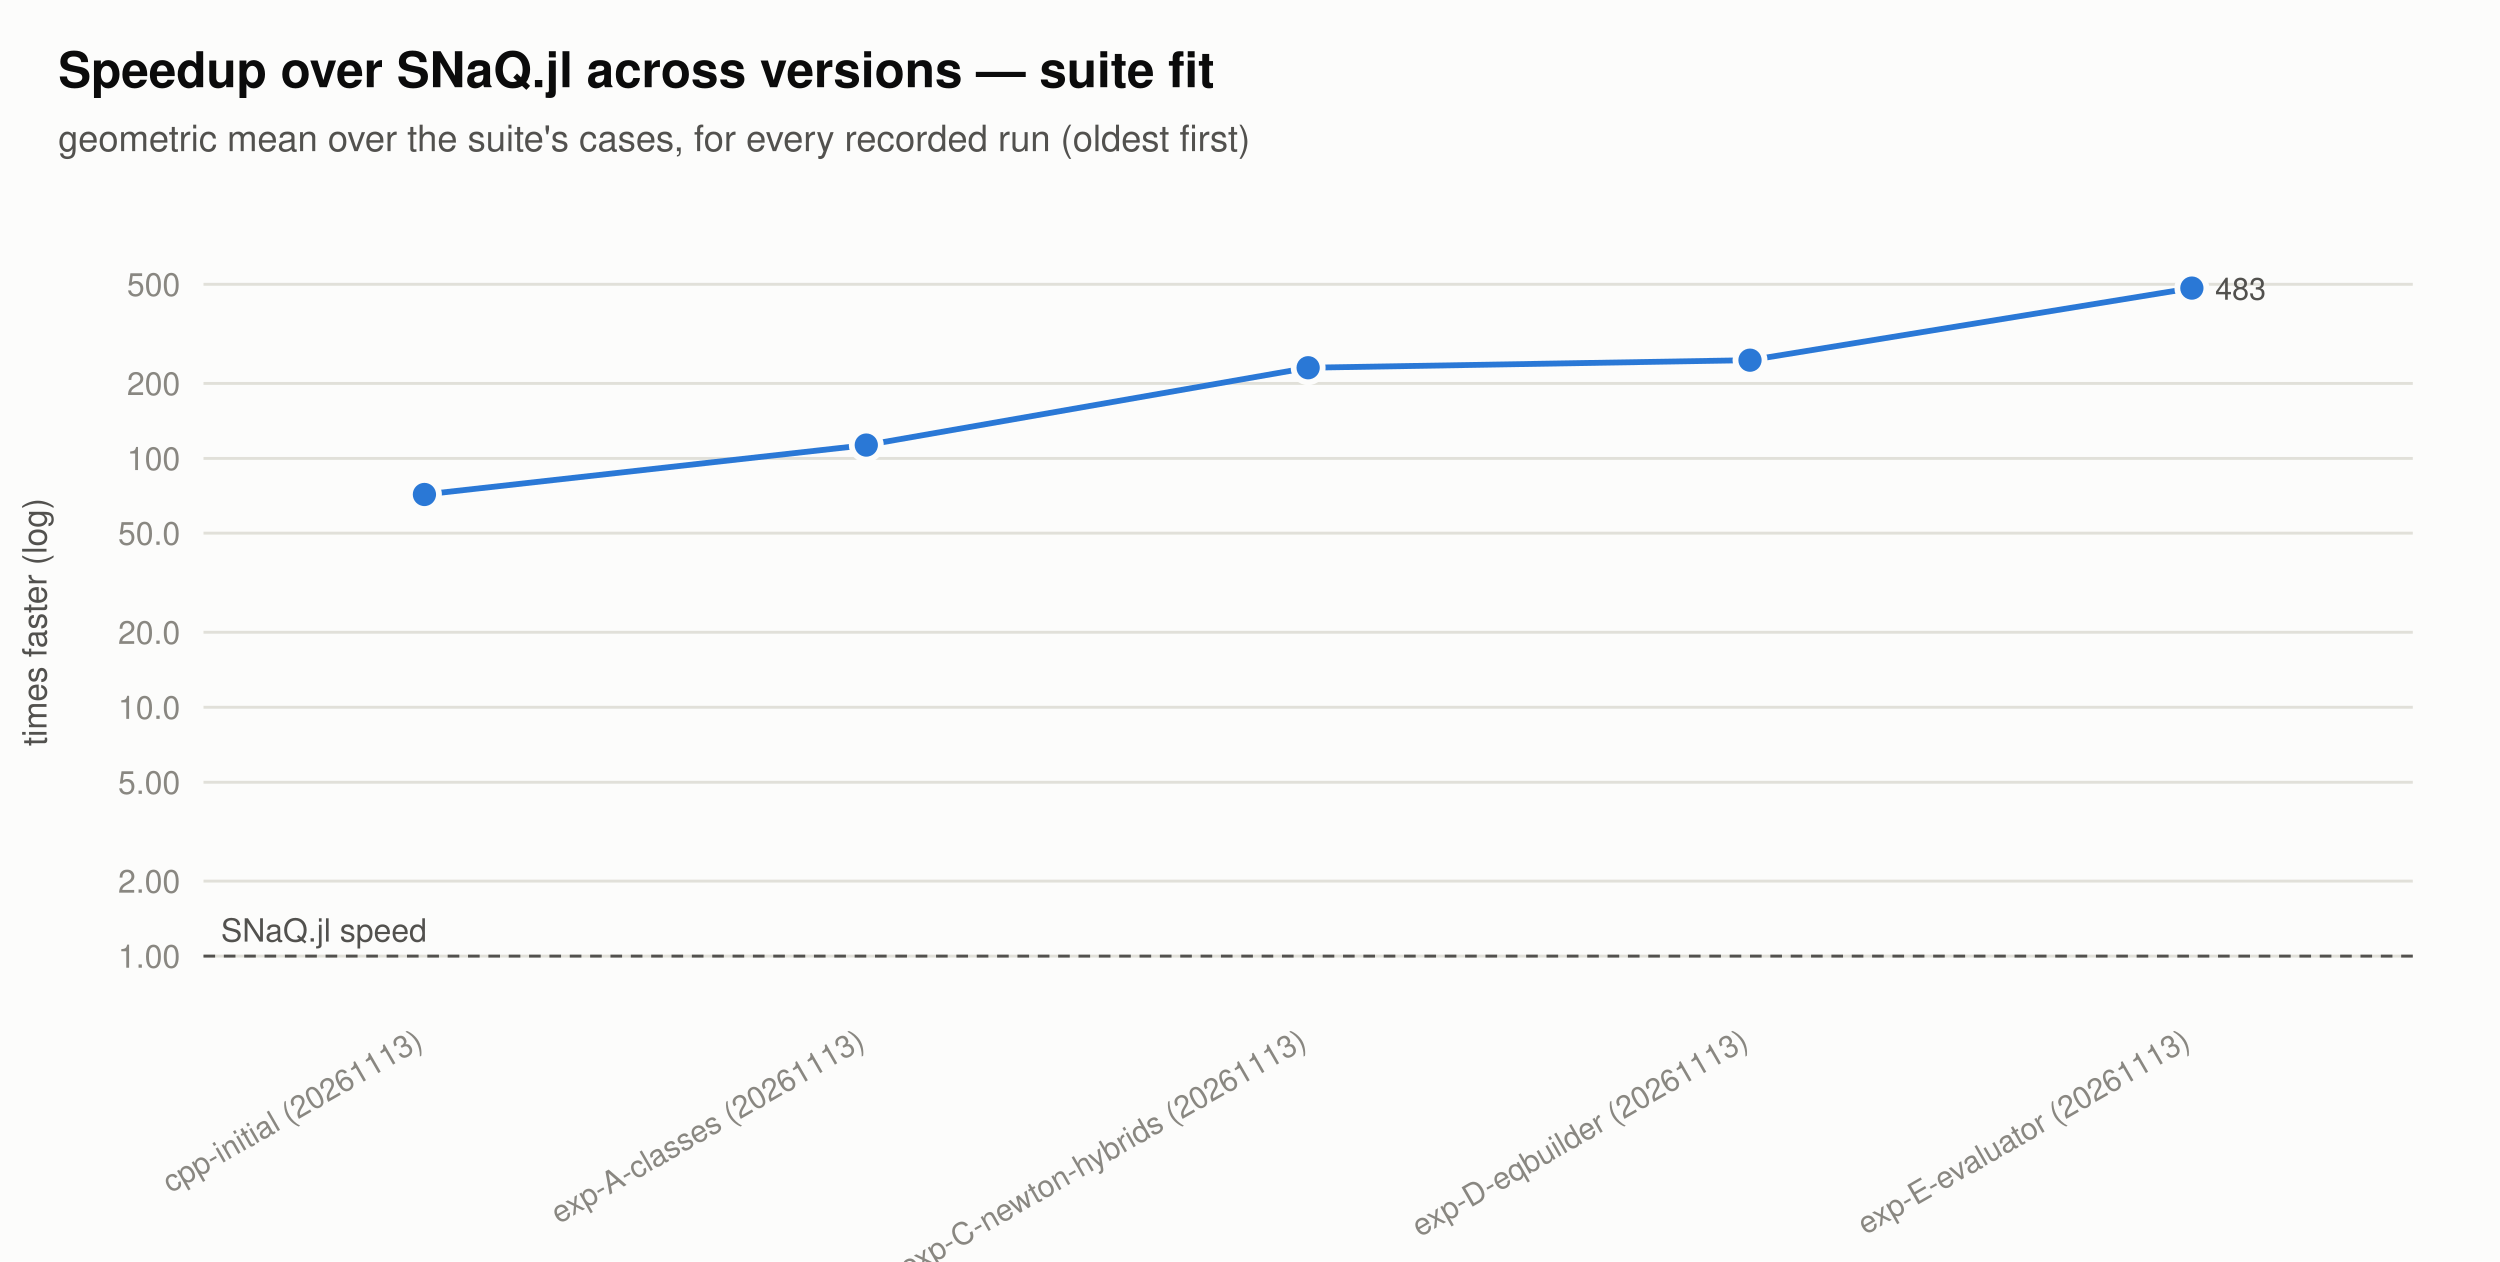
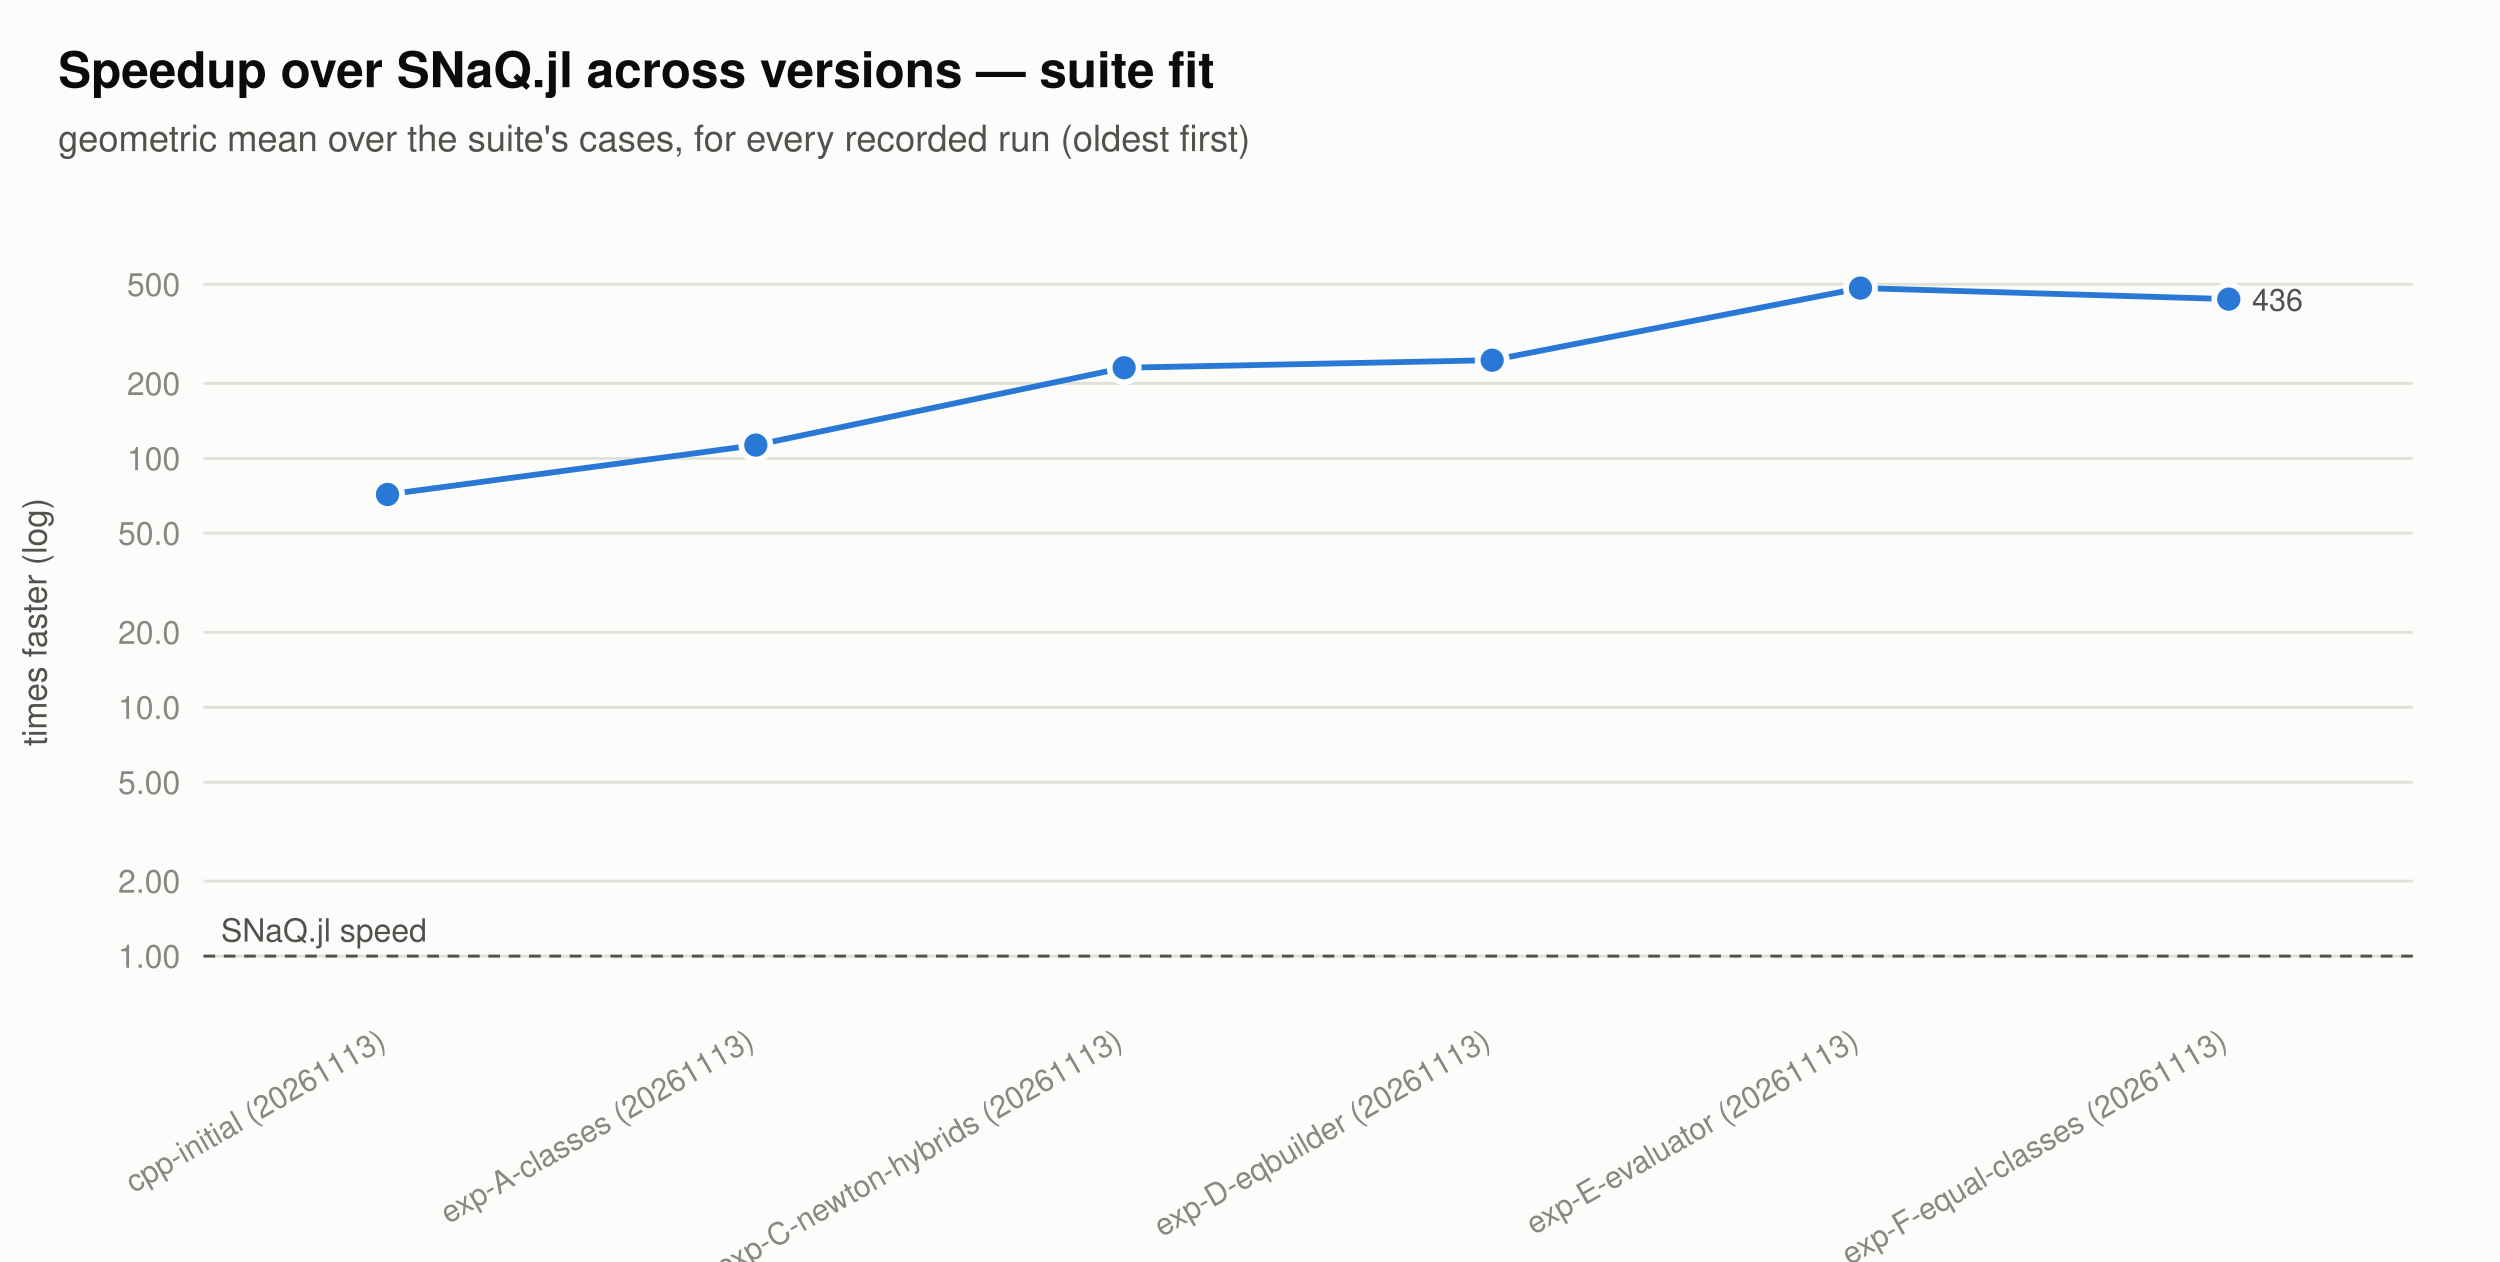
<svg xmlns="http://www.w3.org/2000/svg" width="860" height="434" viewBox="0 0 860 434" font-family="-apple-system, BlinkMacSystemFont, 'Segoe UI', Helvetica, Arial, sans-serif">
  <rect width="860" height="434" fill="#fcfcfb" />
  <text x="20" y="30" font-size="17" font-weight="600" fill="#0b0b0b">Speedup over SNaQ.jl across versions — suite fit</text>
  <text x="20" y="52" font-size="12.5" fill="#52514e">geometric mean over the suite's cases, for every recorded run (oldest first)</text>
  <line x1="70" y1="328.9" x2="830" y2="328.9" stroke="#e1e0d9" stroke-width="1" />
  <text x="62" y="332.9" font-size="11" fill="#898781" text-anchor="end">1.00</text>
  <line x1="70" y1="303.1" x2="830" y2="303.1" stroke="#e1e0d9" stroke-width="1" />
  <text x="62" y="307.1" font-size="11" fill="#898781" text-anchor="end">2.00</text>
  <line x1="70" y1="269.1" x2="830" y2="269.1" stroke="#e1e0d9" stroke-width="1" />
  <text x="62" y="273.1" font-size="11" fill="#898781" text-anchor="end">5.00</text>
  <line x1="70" y1="243.3" x2="830" y2="243.3" stroke="#e1e0d9" stroke-width="1" />
  <text x="62" y="247.3" font-size="11" fill="#898781" text-anchor="end">10.0</text>
  <line x1="70" y1="217.5" x2="830" y2="217.5" stroke="#e1e0d9" stroke-width="1" />
  <text x="62" y="221.5" font-size="11" fill="#898781" text-anchor="end">20.0</text>
  <line x1="70" y1="183.4" x2="830" y2="183.4" stroke="#e1e0d9" stroke-width="1" />
  <text x="62" y="187.4" font-size="11" fill="#898781" text-anchor="end">50.0</text>
  <line x1="70" y1="157.7" x2="830" y2="157.7" stroke="#e1e0d9" stroke-width="1" />
  <text x="62" y="161.7" font-size="11" fill="#898781" text-anchor="end">100</text>
  <line x1="70" y1="131.9" x2="830" y2="131.9" stroke="#e1e0d9" stroke-width="1" />
  <text x="62" y="135.9" font-size="11" fill="#898781" text-anchor="end">200</text>
  <line x1="70" y1="97.8" x2="830" y2="97.8" stroke="#e1e0d9" stroke-width="1" />
  <text x="62" y="101.8" font-size="11" fill="#898781" text-anchor="end">500</text>
  <text x="16" y="214.0" font-size="11.5" fill="#52514e" text-anchor="middle" transform="rotate(-90 16 214.0)">times faster (log)</text>
  <line x1="70" y1="328.9" x2="830" y2="328.9" stroke="#52514e" stroke-width="1" stroke-dasharray="4 3" />
  <text x="76" y="323.9" font-size="11" fill="#52514e">SNaQ.jl speed</text>
-   <text x="146.0" y="360" font-size="10.5" fill="#898781" text-anchor="end" transform="rotate(-30 146.0 360)">cpp-initial (20261113)</text>
-   <text x="298.0" y="360" font-size="10.5" fill="#898781" text-anchor="end" transform="rotate(-30 298.0 360)">exp-A-classes (20261113)</text>
-   <text x="450.0" y="360" font-size="10.5" fill="#898781" text-anchor="end" transform="rotate(-30 450.0 360)">exp-C-newton-hybrids (20261113)</text>
-   <text x="602.0" y="360" font-size="10.5" fill="#898781" text-anchor="end" transform="rotate(-30 602.0 360)">exp-D-eqbuilder (20261113)</text>
-   <text x="754.0" y="360" font-size="10.5" fill="#898781" text-anchor="end" transform="rotate(-30 754.0 360)">exp-E-evaluator (20261113)</text>
-   <path d="M146.0,170.1 L298.0,153.1 L450.0,126.5 L602.0,123.9 L754.0,99.1" fill="none" stroke="#2a78d6" stroke-width="2" stroke-linejoin="round" />
+   <text x="133.3" y="360" font-size="10.5" fill="#898781" text-anchor="end" transform="rotate(-30 133.3 360)">cpp-initial (20261113)</text>
+   <text x="260.0" y="360" font-size="10.5" fill="#898781" text-anchor="end" transform="rotate(-30 260.0 360)">exp-A-classes (20261113)</text>
+   <text x="386.7" y="360" font-size="10.5" fill="#898781" text-anchor="end" transform="rotate(-30 386.7 360)">exp-C-newton-hybrids (20261113)</text>
+   <text x="513.3" y="360" font-size="10.5" fill="#898781" text-anchor="end" transform="rotate(-30 513.3 360)">exp-D-eqbuilder (20261113)</text>
+   <text x="640.0" y="360" font-size="10.5" fill="#898781" text-anchor="end" transform="rotate(-30 640.0 360)">exp-E-evaluator (20261113)</text>
+   <text x="766.7" y="360" font-size="10.5" fill="#898781" text-anchor="end" transform="rotate(-30 766.7 360)">exp-F-equal-classes (20261113)</text>
+   <path d="M133.3,170.1 L260.0,153.1 L386.7,126.5 L513.3,123.9 L640.0,99.1 L766.7,102.9" fill="none" stroke="#2a78d6" stroke-width="2" stroke-linejoin="round" />
  <g>
-     <circle cx="146.0" cy="170.1" r="5" fill="#2a78d6" stroke="#fcfcfb" stroke-width="2" />
+     <circle cx="133.3" cy="170.1" r="5" fill="#2a78d6" stroke="#fcfcfb" stroke-width="2" />
  </g>
  <g>
-     <circle cx="298.0" cy="153.1" r="5" fill="#2a78d6" stroke="#fcfcfb" stroke-width="2" />
+     <circle cx="260.0" cy="153.1" r="5" fill="#2a78d6" stroke="#fcfcfb" stroke-width="2" />
  </g>
  <g>
-     <circle cx="450.0" cy="126.5" r="5" fill="#2a78d6" stroke="#fcfcfb" stroke-width="2" />
+     <circle cx="386.7" cy="126.5" r="5" fill="#2a78d6" stroke="#fcfcfb" stroke-width="2" />
  </g>
  <g>
-     <circle cx="602.0" cy="123.9" r="5" fill="#2a78d6" stroke="#fcfcfb" stroke-width="2" />
+     <circle cx="513.3" cy="123.9" r="5" fill="#2a78d6" stroke="#fcfcfb" stroke-width="2" />
  </g>
  <g>
-     <circle cx="754.0" cy="99.1" r="5" fill="#2a78d6" stroke="#fcfcfb" stroke-width="2" />
+     <circle cx="640.0" cy="99.1" r="5" fill="#2a78d6" stroke="#fcfcfb" stroke-width="2" />
  </g>
-   <text x="762.0" y="103.1" font-size="10.5" fill="#52514e">483</text>
+   <g>
+     <circle cx="766.7" cy="102.9" r="5" fill="#2a78d6" stroke="#fcfcfb" stroke-width="2" />
+   </g>
+   <text x="774.7" y="106.9" font-size="10.5" fill="#52514e">436</text>
</svg>
